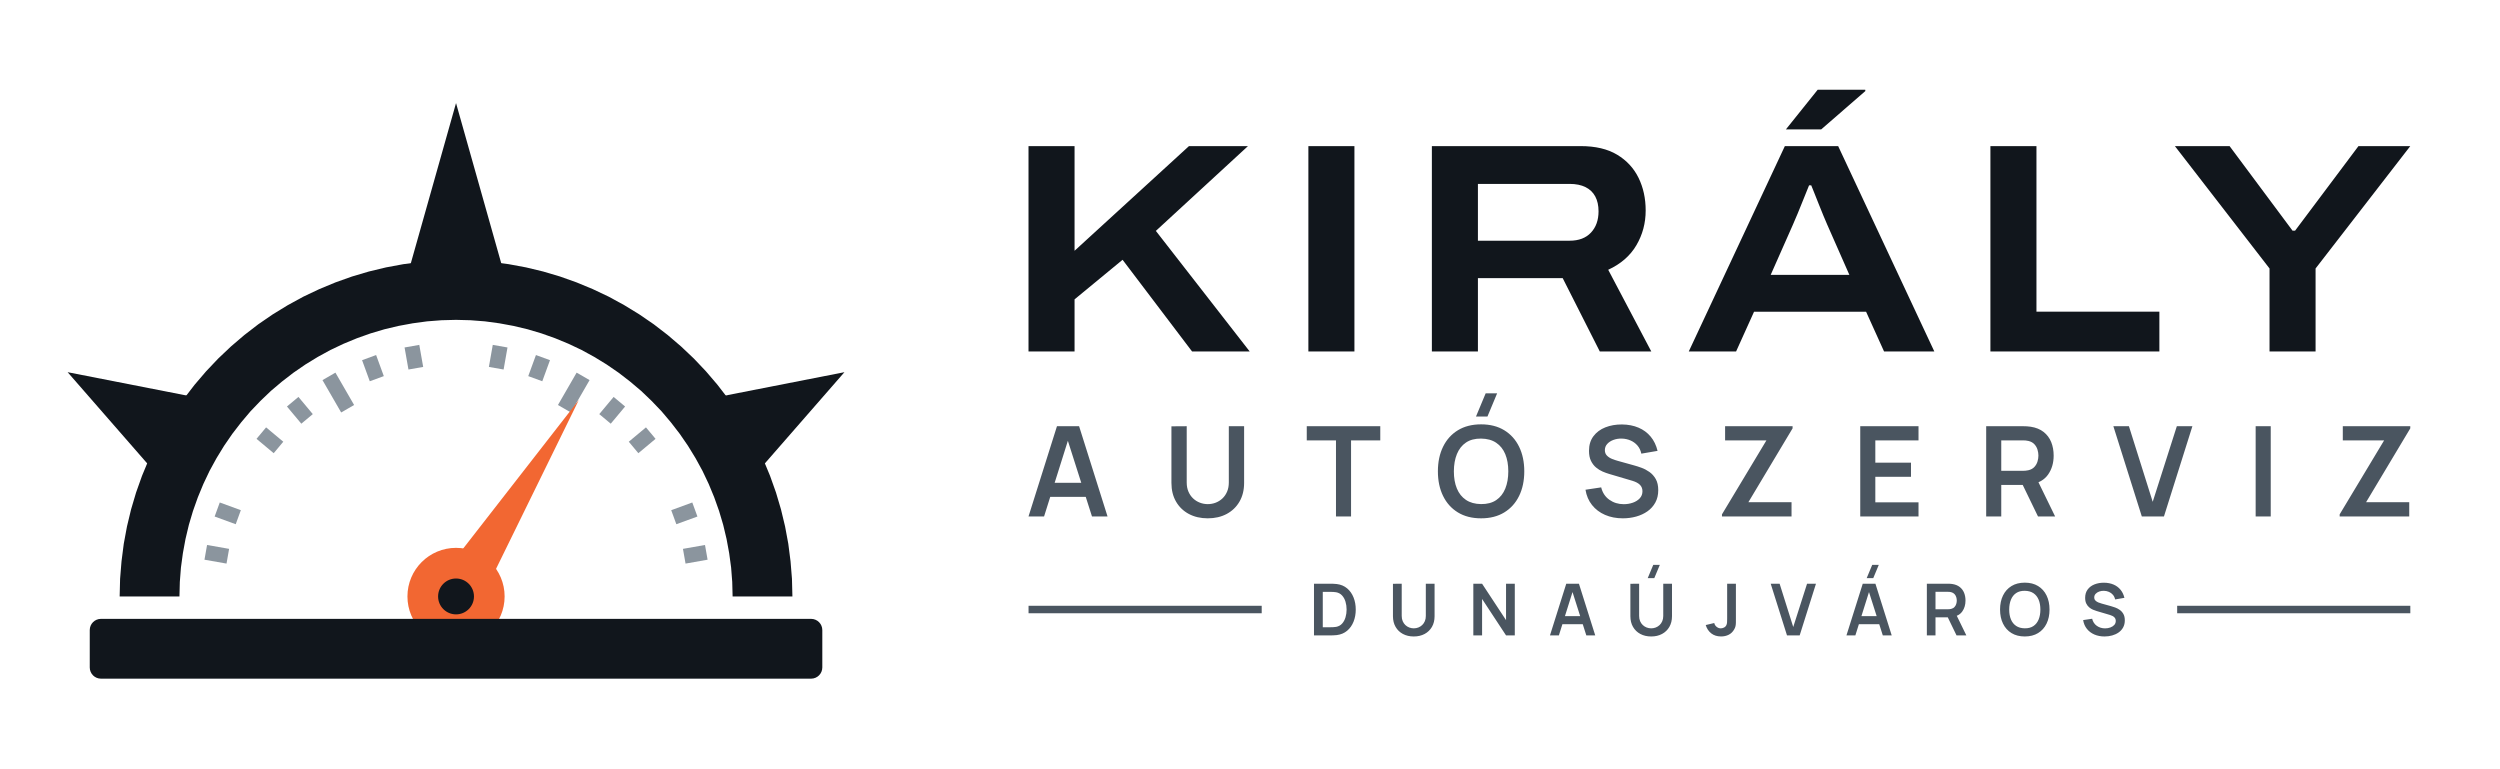
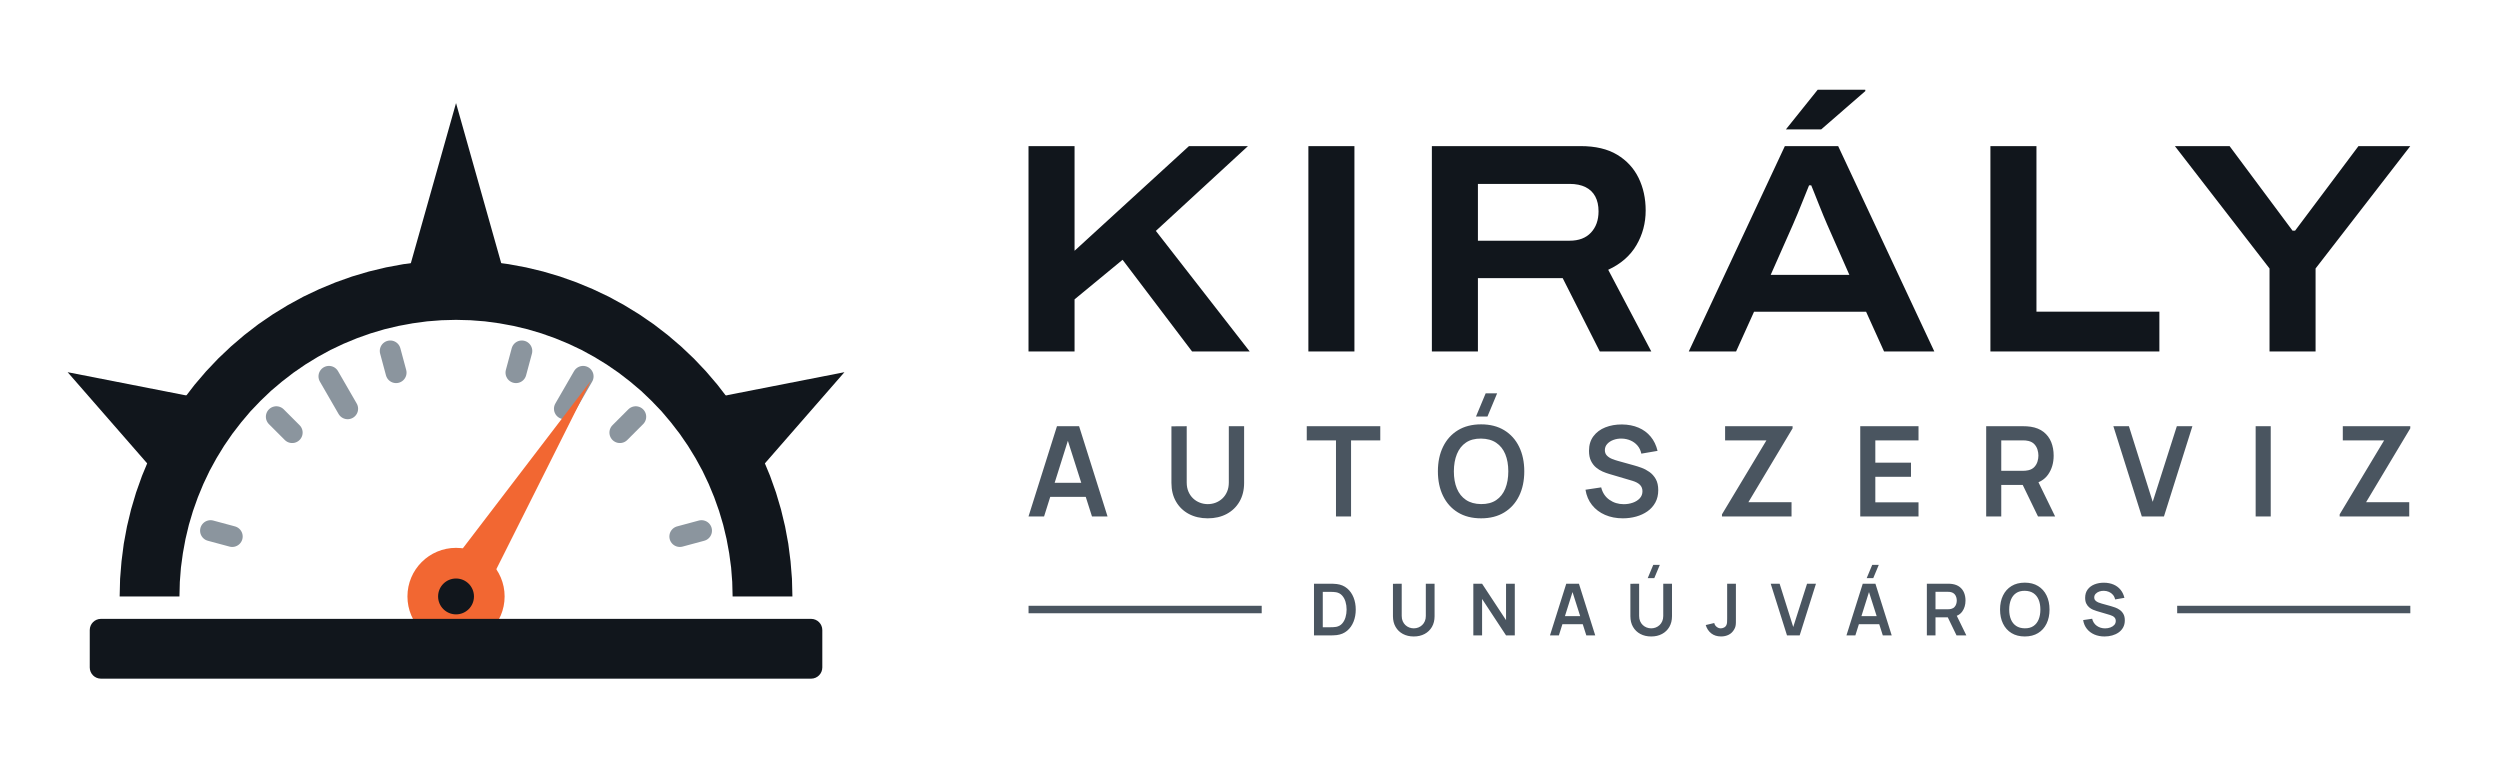
<svg xmlns="http://www.w3.org/2000/svg" viewBox="-1 -5.79 334.43 102.79" width="1337.74" height="411.15" role="img">
  <path d="M15 74 L15.06 71.64 L15.25 69.3 L15.55 66.96 L15.98 64.64 L16.53 62.35 L17.2 60.09 L17.99 57.87 L18.89 55.7 L19.9 53.57 L21.03 51.5 L22.26 49.49 L23.59 47.55 L25.03 45.68 L26.56 43.89 L28.18 42.18 L29.89 40.56 L31.68 39.03 L33.55 37.59 L35.49 36.26 L37.5 35.03 L39.57 33.9 L41.7 32.89 L43.87 31.99 L46.09 31.2 L48.35 30.53 L50.64 29.98 L52.96 29.55 L55.3 29.25 L57.64 29.06 L60 29 L62.36 29.06 L64.7 29.25 L67.04 29.55 L69.36 29.98 L71.65 30.53 L73.91 31.2 L76.13 31.99 L78.3 32.89 L80.43 33.9 L82.5 35.03 L84.51 36.26 L86.45 37.59 L88.32 39.03 L90.11 40.56 L91.82 42.18 L93.44 43.89 L94.97 45.68 L96.41 47.55 L97.74 49.49 L98.97 51.5 L100.1 53.57 L101.11 55.7 L102.01 57.87 L102.8 60.09 L103.47 62.35 L104.02 64.64 L104.45 66.96 L104.75 69.3 L104.94 71.64 L105 74 L97 74 L96.95 72.06 L96.8 70.13 L96.54 68.21 L96.19 66.31 L95.74 64.42 L95.19 62.57 L94.54 60.74 L93.8 58.95 L92.97 57.2 L92.04 55.5 L91.03 53.85 L89.93 52.25 L88.75 50.72 L87.5 49.24 L86.16 47.84 L84.76 46.5 L83.28 45.25 L81.75 44.07 L80.15 42.97 L78.5 41.96 L76.8 41.03 L75.05 40.2 L73.26 39.46 L71.43 38.81 L69.58 38.26 L67.69 37.81 L65.79 37.46 L63.87 37.2 L61.94 37.05 L60 37 L58.06 37.05 L56.13 37.2 L54.21 37.46 L52.31 37.81 L50.42 38.26 L48.57 38.81 L46.74 39.46 L44.95 40.2 L43.2 41.03 L41.5 41.96 L39.85 42.97 L38.25 44.07 L36.72 45.25 L35.24 46.5 L33.84 47.84 L32.5 49.24 L31.25 50.72 L30.07 52.25 L28.97 53.85 L27.96 55.5 L27.03 57.2 L26.2 58.95 L25.46 60.74 L24.81 62.57 L24.26 64.42 L23.81 66.31 L23.46 68.21 L23.2 70.13 L23.05 72.06 L23 74Z" fill="#11161C" />
  <path d="M19.04 56.61 L8.04 44 L24.46 47.22Z" fill="#11161C" />
  <path d="M53.81 29.93 L60 8 L66.19 29.93Z" fill="#11161C" />
  <path d="M95.54 47.22 L111.96 44 L100.96 56.61Z" fill="#11161C" />
-   <line x1="26.52" y1="68.1" x2="29.47" y2="68.62" stroke="#8B959E" stroke-width="2" />
-   <line x1="28.05" y1="62.37" x2="30.87" y2="63.4" stroke="#8B959E" stroke-width="2" />
-   <line x1="33.95" y1="52.15" x2="36.25" y2="54.07" stroke="#8B959E" stroke-width="2" />
-   <line x1="38.15" y1="47.95" x2="40.07" y2="50.25" stroke="#8B959E" stroke-width="2" />
-   <line x1="43" y1="44.56" x2="45.5" y2="48.89" stroke="#8B959E" stroke-width="2" />
-   <line x1="48.37" y1="42.05" x2="49.4" y2="44.87" stroke="#8B959E" stroke-width="2" />
-   <line x1="54.1" y1="40.52" x2="54.62" y2="43.47" stroke="#8B959E" stroke-width="2" />
-   <line x1="65.9" y1="40.52" x2="65.38" y2="43.47" stroke="#8B959E" stroke-width="2" />
-   <line x1="71.63" y1="42.05" x2="70.6" y2="44.87" stroke="#8B959E" stroke-width="2" />
-   <line x1="77" y1="44.56" x2="74.5" y2="48.89" stroke="#8B959E" stroke-width="2" />
-   <line x1="81.85" y1="47.95" x2="79.93" y2="50.25" stroke="#8B959E" stroke-width="2" />
-   <line x1="86.05" y1="52.15" x2="83.75" y2="54.07" stroke="#8B959E" stroke-width="2" />
-   <line x1="91.95" y1="62.37" x2="89.13" y2="63.4" stroke="#8B959E" stroke-width="2" />
-   <line x1="93.48" y1="68.1" x2="90.53" y2="68.62" stroke="#8B959E" stroke-width="2" />
-   <path d="M57.29 72.3 L76.43 47.71 L62.71 75.7Z" fill="#F26732" />
+   <line x1="27.16" y1="65.2" x2="30.06" y2="65.98" stroke="#8B959E" stroke-width="2.8" stroke-linecap="round" />
+   <line x1="35.96" y1="49.96" x2="38.08" y2="52.08" stroke="#8B959E" stroke-width="2.8" stroke-linecap="round" />
+   <line x1="43" y1="44.56" x2="45.5" y2="48.89" stroke="#8B959E" stroke-width="2.8" stroke-linecap="round" />
+   <line x1="51.2" y1="41.16" x2="51.98" y2="44.06" stroke="#8B959E" stroke-width="2.8" stroke-linecap="round" />
+   <line x1="68.8" y1="41.16" x2="68.02" y2="44.06" stroke="#8B959E" stroke-width="2.8" stroke-linecap="round" />
+   <line x1="77" y1="44.56" x2="74.5" y2="48.89" stroke="#8B959E" stroke-width="2.8" stroke-linecap="round" />
+   <line x1="84.04" y1="49.96" x2="81.92" y2="52.08" stroke="#8B959E" stroke-width="2.8" stroke-linecap="round" />
+   <line x1="92.84" y1="65.2" x2="89.94" y2="65.98" stroke="#8B959E" stroke-width="2.8" stroke-linecap="round" />
+   <path d="M57.29 72.3 L78.02 45.17 L62.71 75.7Z" fill="#F26732" />
  <circle cx="60" cy="74" r="6.5" fill="#F26732" />
  <circle cx="60" cy="74" r="2.4" fill="#11161C" />
  <rect x="11" y="77" width="98" height="8" rx="1.5" fill="#11161C" />
  <path d="M136.585 41.229V13.756H142.745V27.758L158.05 13.756H165.942L153.621 25.099L166.175 41.229H158.465L149.169 28.963L142.745 34.257V41.229ZM174.025 41.229V13.756H180.185V41.229ZM190.545 41.229V13.756H210.454Q213.418 13.756 215.332 14.908Q217.245 16.06 218.196 18.005Q219.147 19.95 219.147 22.373Q219.147 24.899 217.905 27.017Q216.663 29.134 214.135 30.299L219.899 41.229H213.01L208.045 31.416H196.705V41.229ZM196.705 26.411H208.976Q210.818 26.411 211.83 25.327Q212.842 24.244 212.842 22.481Q212.842 21.308 212.4 20.486Q211.957 19.665 211.094 19.239Q210.23 18.812 208.976 18.812H196.705ZM224.912 41.229 237.766 13.756H244.898L257.762 41.229H251.038L248.635 35.917H233.643L231.243 41.229ZM235.873 30.979H246.396L243.435 24.262Q243.251 23.838 242.927 23.064Q242.604 22.29 242.273 21.448Q241.942 20.606 241.665 19.917Q241.387 19.229 241.294 19H241.007Q240.69 19.791 240.274 20.818Q239.858 21.845 239.475 22.788Q239.091 23.73 238.834 24.288ZM237.904 11.523 242.16 6.213H248.523L248.535 6.392L242.625 11.523ZM265.265 41.229V13.756H271.425V35.905H287.869V41.229ZM302.605 41.229V30.127L289.945 13.756H297.262L305.685 25.072H306.021L314.502 13.756H321.434L308.765 30.127V41.229Z" fill="#11161C" />
  <path d="M136.585 63.299 140.391 51.229H143.352L147.157 63.299H145.076L141.625 52.47H142.072L138.667 63.299ZM138.709 60.681V58.795H145.045V60.681ZM160.565 63.55Q159.126 63.55 158.031 62.964Q156.936 62.378 156.32 61.314Q155.704 60.251 155.704 58.815V51.243L157.749 51.229V58.762Q157.749 59.443 157.979 59.979Q158.21 60.515 158.606 60.888Q159.002 61.262 159.51 61.456Q160.018 61.65 160.565 61.65Q161.127 61.65 161.635 61.453Q162.142 61.255 162.535 60.881Q162.927 60.508 163.154 59.972Q163.381 59.436 163.381 58.762V51.229H165.427V58.815Q165.427 60.249 164.81 61.313Q164.194 62.377 163.099 62.964Q162.004 63.55 160.565 63.55ZM177.717 63.299V53.121H173.808V51.229H183.643V53.121H179.734V63.299ZM197.982 49.93H196.448L197.742 46.829H199.276ZM197.129 63.55Q195.32 63.55 194.026 62.76Q192.733 61.969 192.042 60.552Q191.351 59.136 191.351 57.264Q191.351 55.392 192.042 53.976Q192.733 52.559 194.026 51.768Q195.32 50.978 197.129 50.978Q198.938 50.978 200.231 51.768Q201.525 52.559 202.216 53.976Q202.907 55.392 202.907 57.264Q202.907 59.136 202.216 60.552Q201.525 61.969 200.231 62.76Q198.938 63.55 197.129 63.55ZM197.129 61.645Q198.344 61.659 199.152 61.113Q199.96 60.568 200.365 59.576Q200.769 58.584 200.769 57.264Q200.769 55.944 200.365 54.965Q199.96 53.987 199.152 53.442Q198.344 52.897 197.129 52.883Q195.913 52.869 195.107 53.414Q194.3 53.959 193.896 54.951Q193.491 55.944 193.488 57.264Q193.486 58.584 193.89 59.562Q194.294 60.54 195.104 61.085Q195.913 61.631 197.129 61.645ZM216.094 63.55Q214.772 63.55 213.712 63.089Q212.652 62.628 211.969 61.77Q211.285 60.911 211.095 59.725L213.196 59.41Q213.46 60.483 214.294 61.071Q215.128 61.659 216.219 61.659Q216.863 61.659 217.435 61.456Q218.006 61.254 218.362 60.866Q218.717 60.478 218.717 59.924Q218.717 59.668 218.634 59.456Q218.551 59.245 218.388 59.077Q218.225 58.908 217.97 58.771Q217.716 58.634 217.373 58.53L214.258 57.61Q213.856 57.494 213.389 57.295Q212.923 57.095 212.509 56.75Q212.096 56.405 211.83 55.864Q211.565 55.322 211.565 54.523Q211.565 53.357 212.158 52.567Q212.751 51.777 213.751 51.381Q214.751 50.985 215.979 50.992Q217.217 51.006 218.19 51.421Q219.164 51.835 219.816 52.621Q220.468 53.406 220.737 54.526L218.566 54.898Q218.435 54.262 218.051 53.816Q217.667 53.369 217.118 53.133Q216.57 52.897 215.951 52.883Q215.346 52.869 214.832 53.06Q214.318 53.251 214.003 53.601Q213.688 53.952 213.688 54.423Q213.688 54.871 213.956 55.149Q214.223 55.427 214.624 55.593Q215.025 55.758 215.432 55.867L217.594 56.468Q218.038 56.588 218.59 56.789Q219.142 56.99 219.653 57.35Q220.164 57.71 220.497 58.297Q220.829 58.884 220.829 59.784Q220.829 60.724 220.442 61.433Q220.054 62.142 219.389 62.611Q218.724 63.079 217.873 63.315Q217.021 63.55 216.094 63.55ZM229.353 63.299V63.019L235.302 53.121H229.773V51.229H238.8V51.514L232.885 61.396H238.66V63.299ZM247.852 63.299V51.229H255.647V53.121H249.869V56.102H254.641V57.993H249.869V61.407H255.647V63.299ZM264.699 63.299V51.229H269.686Q269.862 51.229 270.141 51.242Q270.419 51.254 270.653 51.296Q271.699 51.458 272.382 51.995Q273.065 52.533 273.396 53.347Q273.726 54.161 273.726 55.157Q273.726 56.637 272.98 57.696Q272.234 58.756 270.692 59.01L269.831 59.086H266.716V63.299ZM271.631 63.299 269.25 58.387 271.307 57.935 273.922 63.299ZM266.716 57.194H269.602Q269.773 57.194 269.98 57.177Q270.188 57.161 270.368 57.113Q270.868 56.986 271.156 56.668Q271.445 56.35 271.566 55.947Q271.687 55.543 271.687 55.157Q271.687 54.772 271.566 54.368Q271.445 53.964 271.156 53.647Q270.868 53.329 270.368 53.202Q270.188 53.153 269.98 53.137Q269.773 53.121 269.602 53.121H266.716ZM285.519 63.299 281.714 51.229H283.795L286.977 61.34L290.204 51.229H292.286L288.481 63.299ZM300.749 63.299V51.229H302.766V63.299ZM311.988 63.299V63.019L317.937 53.121H312.407V51.229H321.434V51.514L315.52 61.396H321.295V63.299Z" fill="#4A5560" />
  <path d="M174.775 79.211V72.299H176.976Q177.065 72.299 177.323 72.304Q177.58 72.308 177.818 72.339Q178.641 72.441 179.209 72.92Q179.776 73.4 180.069 74.138Q180.362 74.876 180.362 75.755Q180.362 76.635 180.069 77.373Q179.776 78.111 179.209 78.59Q178.641 79.068 177.818 79.171Q177.581 79.2 177.322 79.206Q177.063 79.211 176.976 79.211ZM175.951 78.12H176.976Q177.123 78.12 177.345 78.111Q177.568 78.103 177.743 78.07Q178.232 77.975 178.539 77.63Q178.847 77.286 178.992 76.792Q179.138 76.298 179.138 75.755Q179.138 75.192 178.988 74.698Q178.839 74.204 178.529 73.867Q178.22 73.531 177.743 73.44Q177.568 73.403 177.344 73.396Q177.12 73.39 176.976 73.39H175.951ZM188.123 79.355Q187.299 79.355 186.672 79.019Q186.045 78.684 185.692 78.074Q185.339 77.465 185.339 76.643V72.307L186.511 72.299V76.612Q186.511 77.003 186.643 77.31Q186.775 77.616 187.001 77.83Q187.228 78.044 187.519 78.156Q187.81 78.267 188.123 78.267Q188.445 78.267 188.736 78.154Q189.027 78.04 189.251 77.826Q189.476 77.612 189.606 77.306Q189.736 76.999 189.736 76.612V72.299H190.907V76.643Q190.907 77.464 190.555 78.074Q190.202 78.683 189.575 79.019Q188.947 79.355 188.123 79.355ZM196.091 79.211V72.299H197.263L200.467 77.171V72.299H201.639V79.211H200.467L197.263 74.337V79.211ZM206.344 79.211 208.523 72.299H210.219L212.399 79.211H211.207L209.231 73.009H209.487L207.536 79.211ZM207.56 77.712V76.632H211.189V77.712ZM220.298 71.555H219.419L220.16 69.779H221.039ZM219.885 79.355Q219.061 79.355 218.434 79.019Q217.807 78.684 217.454 78.074Q217.101 77.465 217.101 76.643V72.307L218.272 72.299V76.612Q218.272 77.003 218.404 77.31Q218.536 77.616 218.763 77.83Q218.99 78.044 219.281 78.156Q219.571 78.267 219.885 78.267Q220.207 78.267 220.497 78.154Q220.788 78.04 221.013 77.826Q221.238 77.612 221.368 77.306Q221.498 76.999 221.498 76.612V72.299H222.669V76.643Q222.669 77.464 222.316 78.074Q221.963 78.683 221.336 79.019Q220.709 79.355 219.885 79.355ZM229.235 79.353Q228.443 79.353 227.918 78.94Q227.393 78.528 227.181 77.827L228.322 77.555Q228.376 77.848 228.631 78.059Q228.887 78.27 229.191 78.27Q229.395 78.27 229.621 78.162Q229.847 78.054 229.954 77.814Q230.023 77.658 230.035 77.446Q230.047 77.234 230.047 76.952V72.299H231.218V76.952Q231.218 77.272 231.215 77.514Q231.212 77.756 231.167 77.969Q231.121 78.182 230.989 78.409Q230.707 78.9 230.249 79.127Q229.791 79.353 229.235 79.353ZM238.053 79.211 235.874 72.299H237.066L238.888 78.089L240.736 72.299H241.928L239.749 79.211ZM249.591 71.555H248.712L249.453 69.779H250.331ZM246.007 79.211 248.186 72.299H249.882L252.061 79.211H250.869L248.893 73.009H249.149L247.199 79.211ZM247.223 77.712V76.632H250.851V77.712ZM256.763 79.211V72.299H259.619Q259.72 72.299 259.88 72.306Q260.039 72.313 260.173 72.337Q260.772 72.43 261.163 72.738Q261.555 73.045 261.744 73.512Q261.933 73.978 261.933 74.548Q261.933 75.396 261.506 76.002Q261.079 76.609 260.195 76.755L259.703 76.798H257.919V79.211ZM260.733 79.211 259.37 76.398 260.547 76.139 262.045 79.211ZM257.919 75.715H259.571Q259.669 75.715 259.788 75.705Q259.907 75.696 260.01 75.668Q260.296 75.596 260.461 75.414Q260.627 75.232 260.696 75Q260.765 74.769 260.765 74.548Q260.765 74.328 260.696 74.096Q260.627 73.865 260.461 73.683Q260.296 73.501 260.01 73.428Q259.907 73.4 259.788 73.391Q259.669 73.382 259.571 73.382H257.919ZM269.864 79.355Q268.828 79.355 268.087 78.902Q267.347 78.449 266.951 77.638Q266.555 76.827 266.555 75.755Q266.555 74.683 266.951 73.872Q267.347 73.06 268.087 72.608Q268.828 72.155 269.864 72.155Q270.9 72.155 271.641 72.608Q272.382 73.06 272.777 73.872Q273.173 74.683 273.173 75.755Q273.173 76.827 272.777 77.638Q272.382 78.449 271.641 78.902Q270.9 79.355 269.864 79.355ZM269.864 78.264Q270.56 78.272 271.023 77.959Q271.486 77.647 271.717 77.079Q271.949 76.511 271.949 75.755Q271.949 74.999 271.717 74.438Q271.486 73.878 271.023 73.566Q270.56 73.254 269.864 73.246Q269.168 73.238 268.706 73.55Q268.244 73.862 268.013 74.43Q267.781 74.999 267.779 75.755Q267.778 76.511 268.009 77.071Q268.241 77.631 268.705 77.943Q269.168 78.256 269.864 78.264ZM280.533 79.355Q279.776 79.355 279.169 79.091Q278.562 78.827 278.171 78.335Q277.779 77.844 277.671 77.164L278.874 76.984Q279.025 77.598 279.503 77.935Q279.98 78.272 280.605 78.272Q280.974 78.272 281.301 78.156Q281.628 78.04 281.832 77.818Q282.035 77.596 282.035 77.278Q282.035 77.132 281.988 77.01Q281.94 76.889 281.847 76.793Q281.754 76.696 281.608 76.618Q281.462 76.54 281.266 76.48L279.482 75.953Q279.251 75.887 278.984 75.772Q278.717 75.658 278.48 75.46Q278.243 75.263 278.091 74.953Q277.939 74.643 277.939 74.185Q277.939 73.517 278.279 73.065Q278.619 72.612 279.191 72.386Q279.764 72.159 280.467 72.163Q281.176 72.171 281.734 72.408Q282.291 72.646 282.665 73.096Q283.038 73.545 283.192 74.187L281.949 74.4Q281.874 74.036 281.654 73.78Q281.434 73.524 281.12 73.389Q280.806 73.254 280.451 73.246Q280.105 73.238 279.811 73.347Q279.516 73.456 279.336 73.657Q279.155 73.858 279.155 74.128Q279.155 74.384 279.309 74.544Q279.462 74.703 279.691 74.798Q279.921 74.892 280.154 74.955L281.392 75.299Q281.647 75.368 281.963 75.483Q282.279 75.598 282.571 75.804Q282.864 76.01 283.055 76.346Q283.245 76.683 283.245 77.198Q283.245 77.736 283.023 78.142Q282.801 78.548 282.42 78.817Q282.039 79.085 281.552 79.22Q281.064 79.355 280.533 79.355Z" fill="#4A5560" />
  <rect x="136.59" y="75.25" width="31.19" height="1" fill="#4A5560" />
  <rect x="290.25" y="75.25" width="31.19" height="1" fill="#4A5560" />
</svg>
